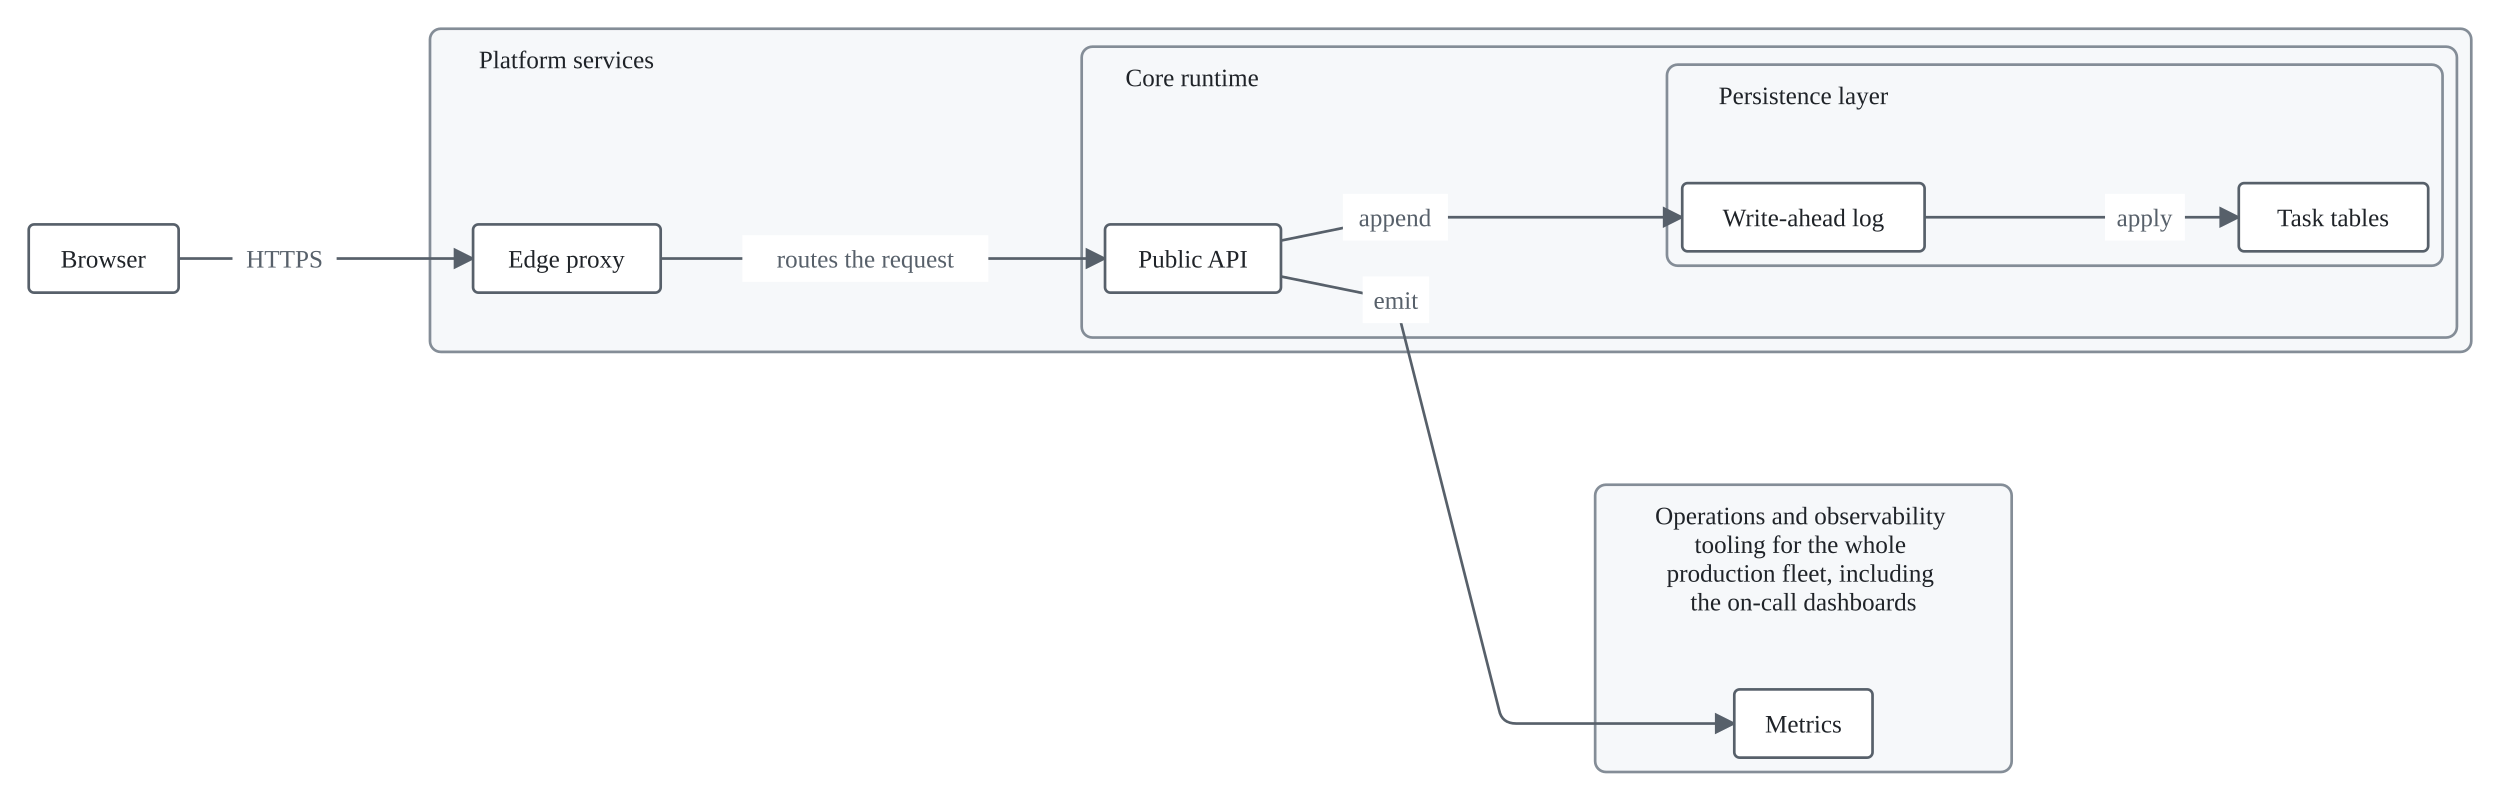
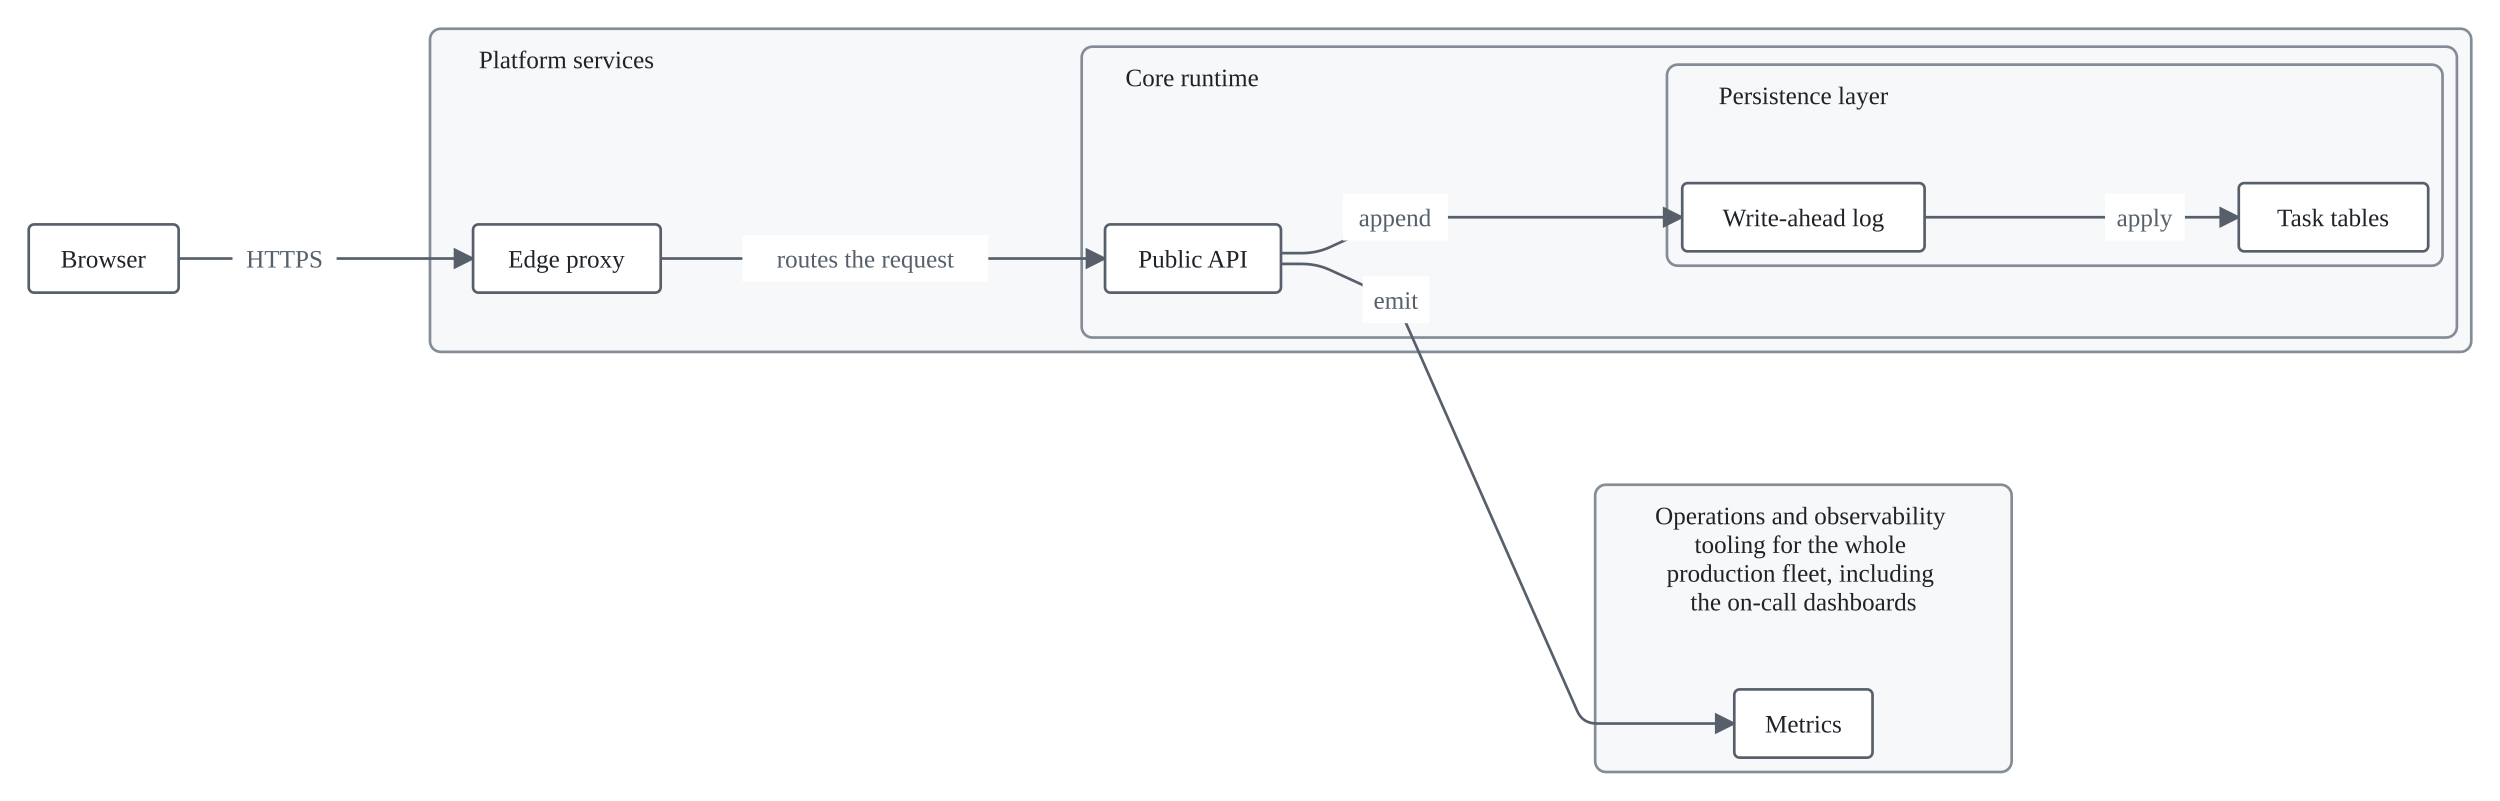
<svg xmlns="http://www.w3.org/2000/svg" viewBox="0 0 1392.5 446" role="img" aria-labelledby="vd-title vd-desc" class="vd-diagram" style="font-family:var(--vd-font,Arimo,Arial,Liberation Sans,Helvetica,sans-serif);font-size:14px">
  <defs>
    <marker id="vd-arrow" viewBox="0 0 10 10" refX="9" refY="5" markerWidth="8" markerHeight="8" orient="auto">
      <path d="M0 0L10 5L0 10z" style="fill:var(--vd-edge,#57606a)" />
    </marker>
  </defs>
  <g class="vd-containers">
    <rect class="vd-container" x="239.5" y="16" width="1137" height="180" rx="6" style="fill:var(--vd-container-fill,#f6f8fa);stroke:var(--vd-container-stroke,#848d97);stroke-width:1.5" />
    <text class="vd-container-label" x="315.5" y="38" text-anchor="middle" style="fill:var(--vd-text,#1f2328);stroke:none">
      <tspan x="315.5" dy="0">Platform services</tspan>
    </text>
    <rect class="vd-container" x="888.5" y="270" width="232" height="160" rx="6" style="fill:var(--vd-container-fill,#f6f8fa);stroke:var(--vd-container-stroke,#848d97);stroke-width:1.5" />
    <text class="vd-container-label" x="1004.5" y="292" text-anchor="middle" style="fill:var(--vd-text,#1f2328);stroke:none">
      <tspan x="1004.5" dy="0">Operations and observability</tspan>
      <tspan x="1004.5" dy="16">tooling for the whole</tspan>
      <tspan x="1004.5" dy="16">production fleet, including</tspan>
      <tspan x="1004.5" dy="16">the on-call dashboards</tspan>
    </text>
    <rect class="vd-container" x="602.5" y="26" width="766" height="162" rx="6" style="fill:var(--vd-container-fill,#f6f8fa);stroke:var(--vd-container-stroke,#848d97);stroke-width:1.5" />
    <text class="vd-container-label" x="664" y="48" text-anchor="middle" style="fill:var(--vd-text,#1f2328);stroke:none">
      <tspan x="664" dy="0">Core runtime</tspan>
    </text>
    <rect class="vd-container" x="928.5" y="36" width="432" height="112" rx="6" style="fill:var(--vd-container-fill,#f6f8fa);stroke:var(--vd-container-stroke,#848d97);stroke-width:1.5" />
    <text class="vd-container-label" x="1004.5" y="58" text-anchor="middle" style="fill:var(--vd-text,#1f2328);stroke:none">
      <tspan x="1004.5" dy="0">Persistence layer</tspan>
    </text>
  </g>
  <g class="vd-edges" style="fill:none;stroke:var(--vd-edge,#57606a);stroke-width:1.5">
-     <path class="vd-edge" d="M99.5 144L158.5 144L217.5 144L263.5 144" marker-end="url(#vd-arrow)" />
-     <path class="vd-edge" d="M368 144L482 144L580.5 144L615.5 144" marker-end="url(#vd-arrow)" />
-     <path class="vd-edge" d="M713.5 134L770 122.5Q777.5 121 785.5 121L836.5 121L866.5 121L937 121" marker-end="url(#vd-arrow)" />
-     <path class="vd-edge" d="M1072 121L1142.5 121L1195 121L1247 121" marker-end="url(#vd-arrow)" />
-     <path class="vd-edge" d="M713.5 154L770 165.5Q777.5 167 779 174.5L835 395.5Q836.5 403 844.5 403L866.5 403L966 403" marker-end="url(#vd-arrow)" />
+     <path class="vd-edge" d="M99.5 144L263.5 144" marker-end="url(#vd-arrow)" />
+     <path class="vd-edge" d="M368 144L615.5 144" marker-end="url(#vd-arrow)" />
+     <path class="vd-edge" d="M713.5 141L725 141Q733 141 740 138L770.5 124Q777.5 121 785.5 121L937 121" marker-end="url(#vd-arrow)" />
+     <path class="vd-edge" d="M1072 121L1247 121" marker-end="url(#vd-arrow)" />
+     <path class="vd-edge" d="M713.5 147L725 147Q733 147 740 150L770.5 164Q777.5 167 780.5 174L878.5 396Q881.5 403 889.5 403L966 403" marker-end="url(#vd-arrow)" />
  </g>
  <g class="vd-nodes">
    <g class="vd-node">
      <rect class="vd-node-shape" x="16" y="125" width="83.5" height="38" rx="3" style="fill:var(--vd-node-fill,#fff);stroke:var(--vd-node-stroke,#57606a);stroke-width:1.5" />
      <text class="vd-label" x="57.5" y="149" text-anchor="middle" style="fill:var(--vd-text,#1f2328);stroke:none">
        <tspan x="57.5" dy="0">Browser</tspan>
      </text>
    </g>
    <g class="vd-node">
      <rect class="vd-node-shape" x="263.5" y="125" width="104.5" height="38" rx="3" style="fill:var(--vd-node-fill,#fff);stroke:var(--vd-node-stroke,#57606a);stroke-width:1.5" />
      <text class="vd-label" x="315.5" y="149" text-anchor="middle" style="fill:var(--vd-text,#1f2328);stroke:none">
        <tspan x="315.5" dy="0">Edge proxy</tspan>
      </text>
    </g>
    <g class="vd-node">
      <rect class="vd-node-shape" x="615.5" y="125" width="98" height="38" rx="3" style="fill:var(--vd-node-fill,#fff);stroke:var(--vd-node-stroke,#57606a);stroke-width:1.5" />
      <text class="vd-label" x="664.5" y="149" text-anchor="middle" style="fill:var(--vd-text,#1f2328);stroke:none">
        <tspan x="664.5" dy="0">Public API</tspan>
      </text>
    </g>
    <g class="vd-node">
      <rect class="vd-node-shape" x="937" y="102" width="135" height="38" rx="3" style="fill:var(--vd-node-fill,#fff);stroke:var(--vd-node-stroke,#57606a);stroke-width:1.5" />
      <text class="vd-label" x="1004.5" y="126" text-anchor="middle" style="fill:var(--vd-text,#1f2328);stroke:none">
        <tspan x="1004.5" dy="0">Write-ahead log</tspan>
      </text>
    </g>
    <g class="vd-node">
      <rect class="vd-node-shape" x="1247" y="102" width="105.5" height="38" rx="3" style="fill:var(--vd-node-fill,#fff);stroke:var(--vd-node-stroke,#57606a);stroke-width:1.5" />
      <text class="vd-label" x="1299.5" y="126" text-anchor="middle" style="fill:var(--vd-text,#1f2328);stroke:none">
        <tspan x="1299.5" dy="0">Task tables</tspan>
      </text>
    </g>
    <g class="vd-node">
      <rect class="vd-node-shape" x="966" y="384" width="77" height="38" rx="3" style="fill:var(--vd-node-fill,#fff);stroke:var(--vd-node-stroke,#57606a);stroke-width:1.5" />
      <text class="vd-label" x="1004.5" y="408" text-anchor="middle" style="fill:var(--vd-text,#1f2328);stroke:none">
        <tspan x="1004.5" dy="0">Metrics</tspan>
      </text>
    </g>
  </g>
  <g class="vd-edge-labels">
    <rect class="vd-edge-label-bg" x="129.5" y="131" width="58" height="26" style="fill:var(--vd-bg,#fff);stroke:none" />
    <text class="vd-edge-label" x="158.5" y="149" text-anchor="middle" style="fill:var(--vd-muted,#57606a);stroke:none">
      <tspan x="158.5" dy="0">HTTPS</tspan>
    </text>
    <rect class="vd-edge-label-bg" x="413.5" y="131" width="137" height="26" style="fill:var(--vd-bg,#fff);stroke:none" />
    <text class="vd-edge-label" x="482" y="149" text-anchor="middle" style="fill:var(--vd-muted,#57606a);stroke:none">
      <tspan x="482" dy="0">routes the request</tspan>
    </text>
    <rect class="vd-edge-label-bg" x="748" y="108" width="58.5" height="26" style="fill:var(--vd-bg,#fff);stroke:none" />
    <text class="vd-edge-label" x="777" y="126" text-anchor="middle" style="fill:var(--vd-muted,#57606a);stroke:none">
      <tspan x="777" dy="0">append</tspan>
    </text>
    <rect class="vd-edge-label-bg" x="1172.5" y="108" width="44.5" height="26" style="fill:var(--vd-bg,#fff);stroke:none" />
    <text class="vd-edge-label" x="1194.5" y="126" text-anchor="middle" style="fill:var(--vd-muted,#57606a);stroke:none">
      <tspan x="1194.5" dy="0">apply</tspan>
    </text>
    <rect class="vd-edge-label-bg" x="759" y="154" width="37" height="26" style="fill:var(--vd-bg,#fff);stroke:none" />
    <text class="vd-edge-label" x="777.5" y="172" text-anchor="middle" style="fill:var(--vd-muted,#57606a);stroke:none">
      <tspan x="777.5" dy="0">emit</tspan>
    </text>
  </g>
</svg>
